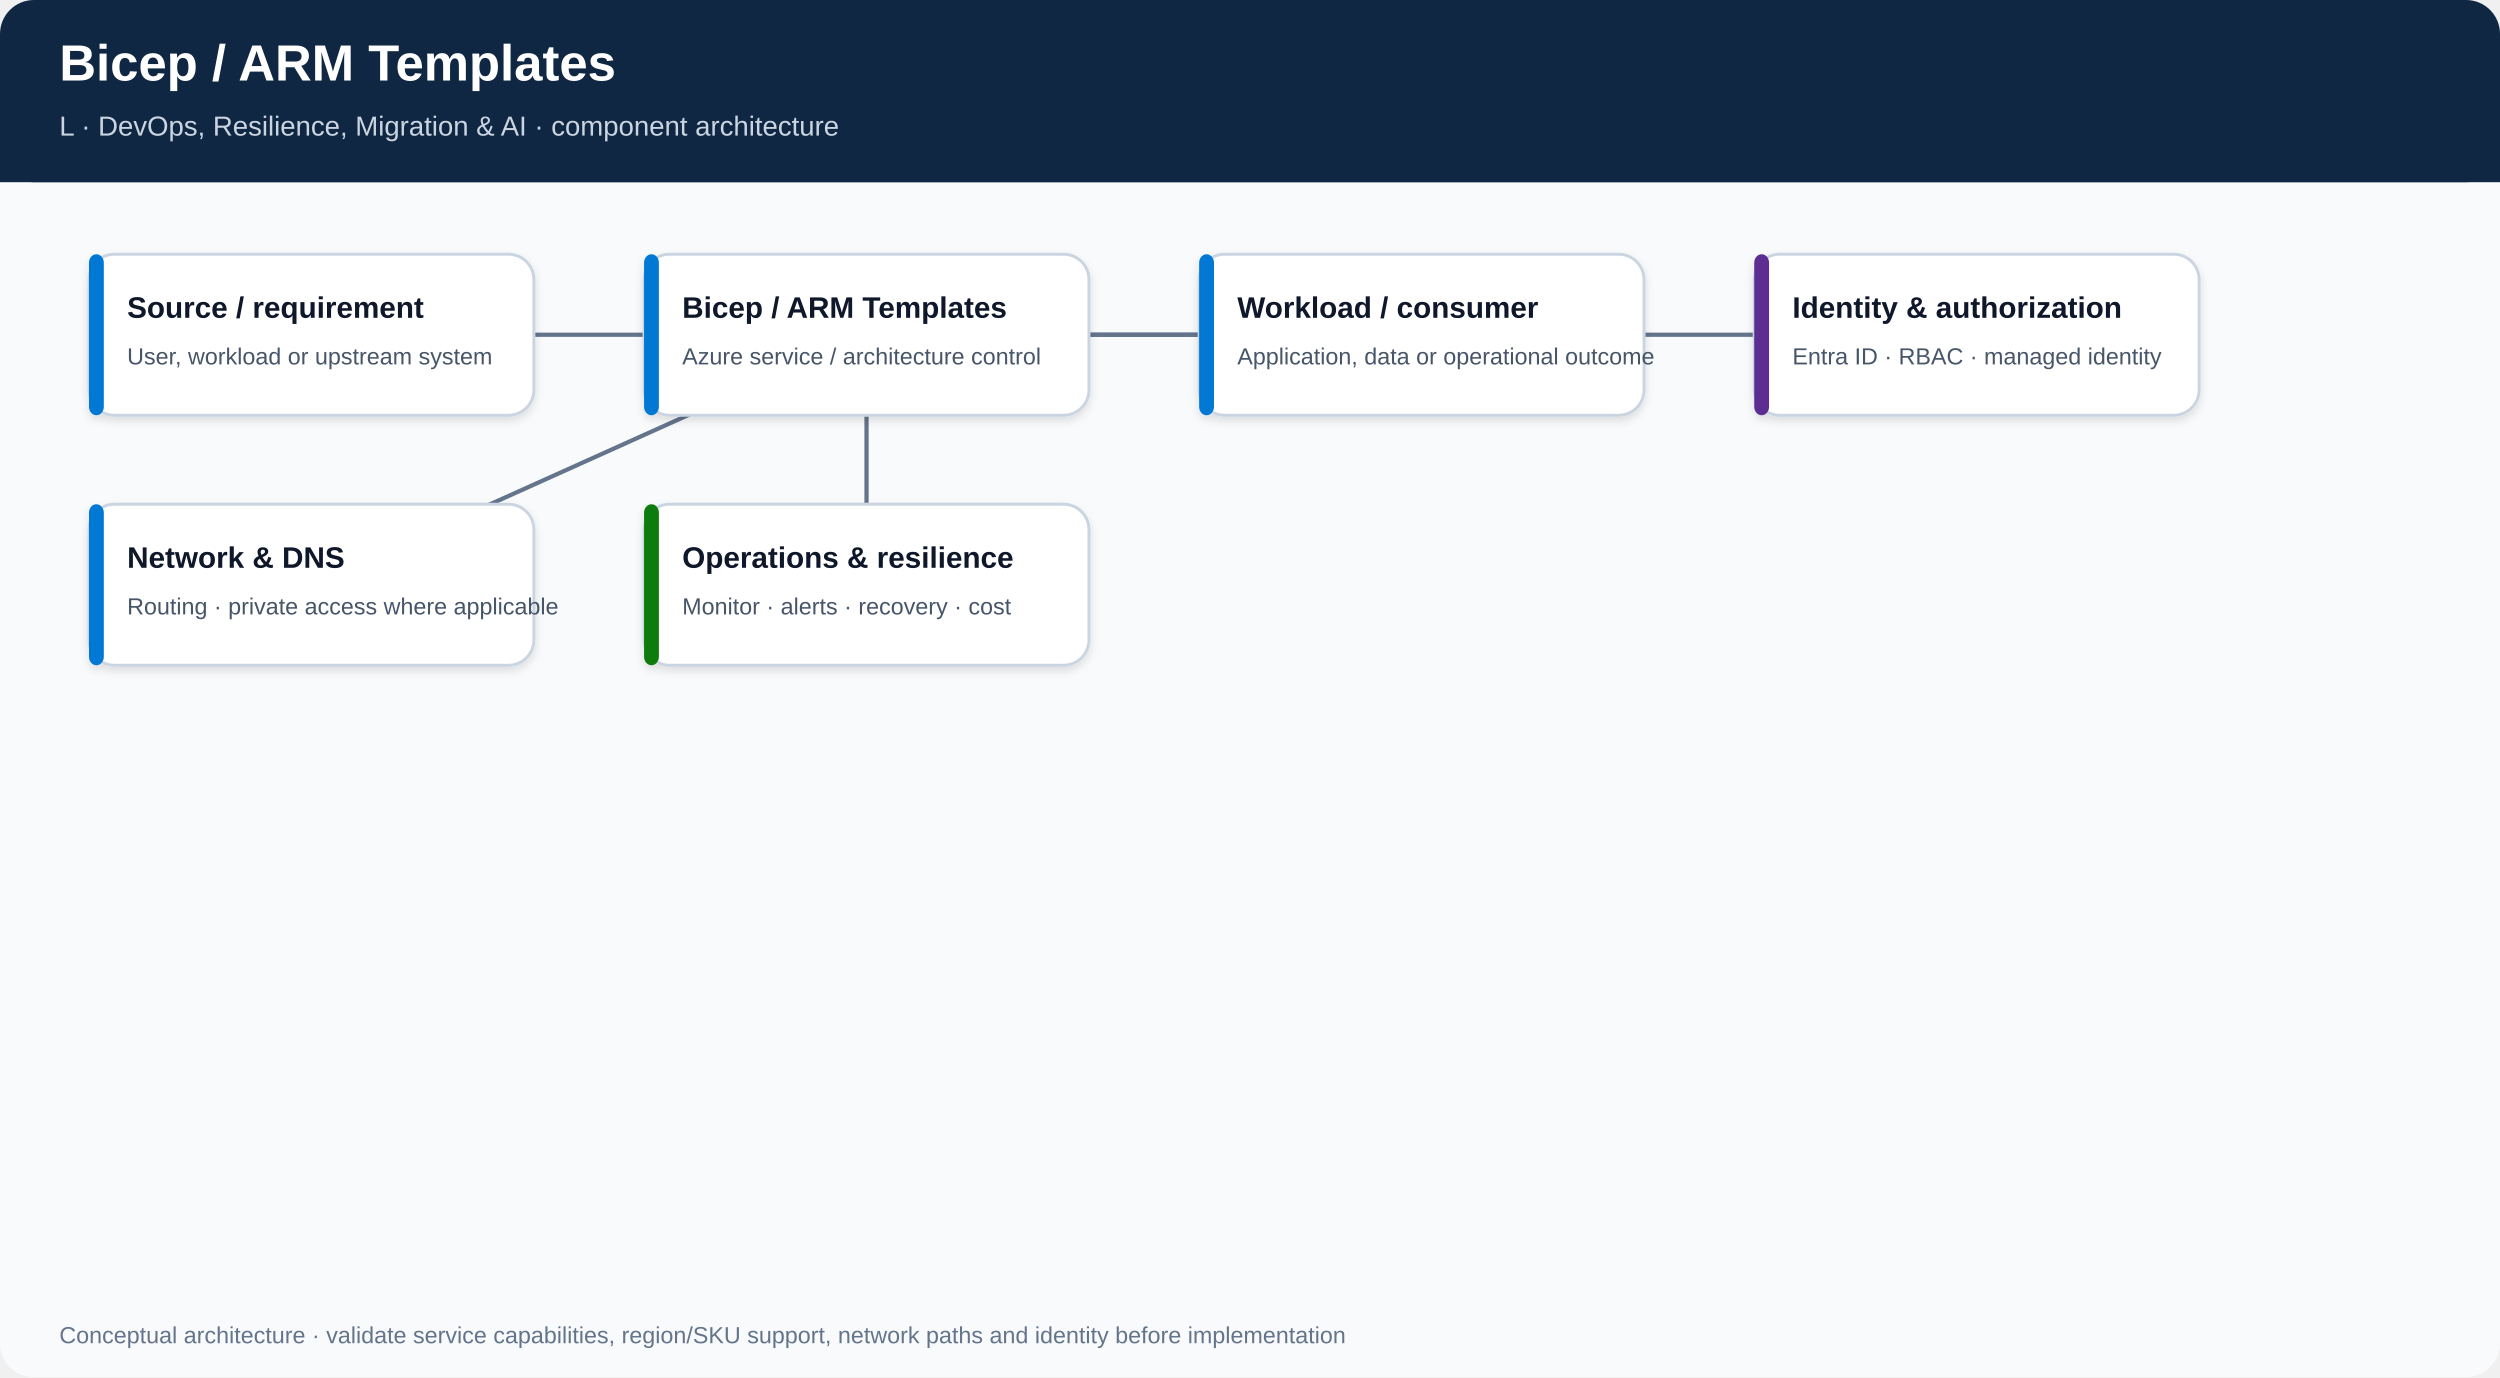
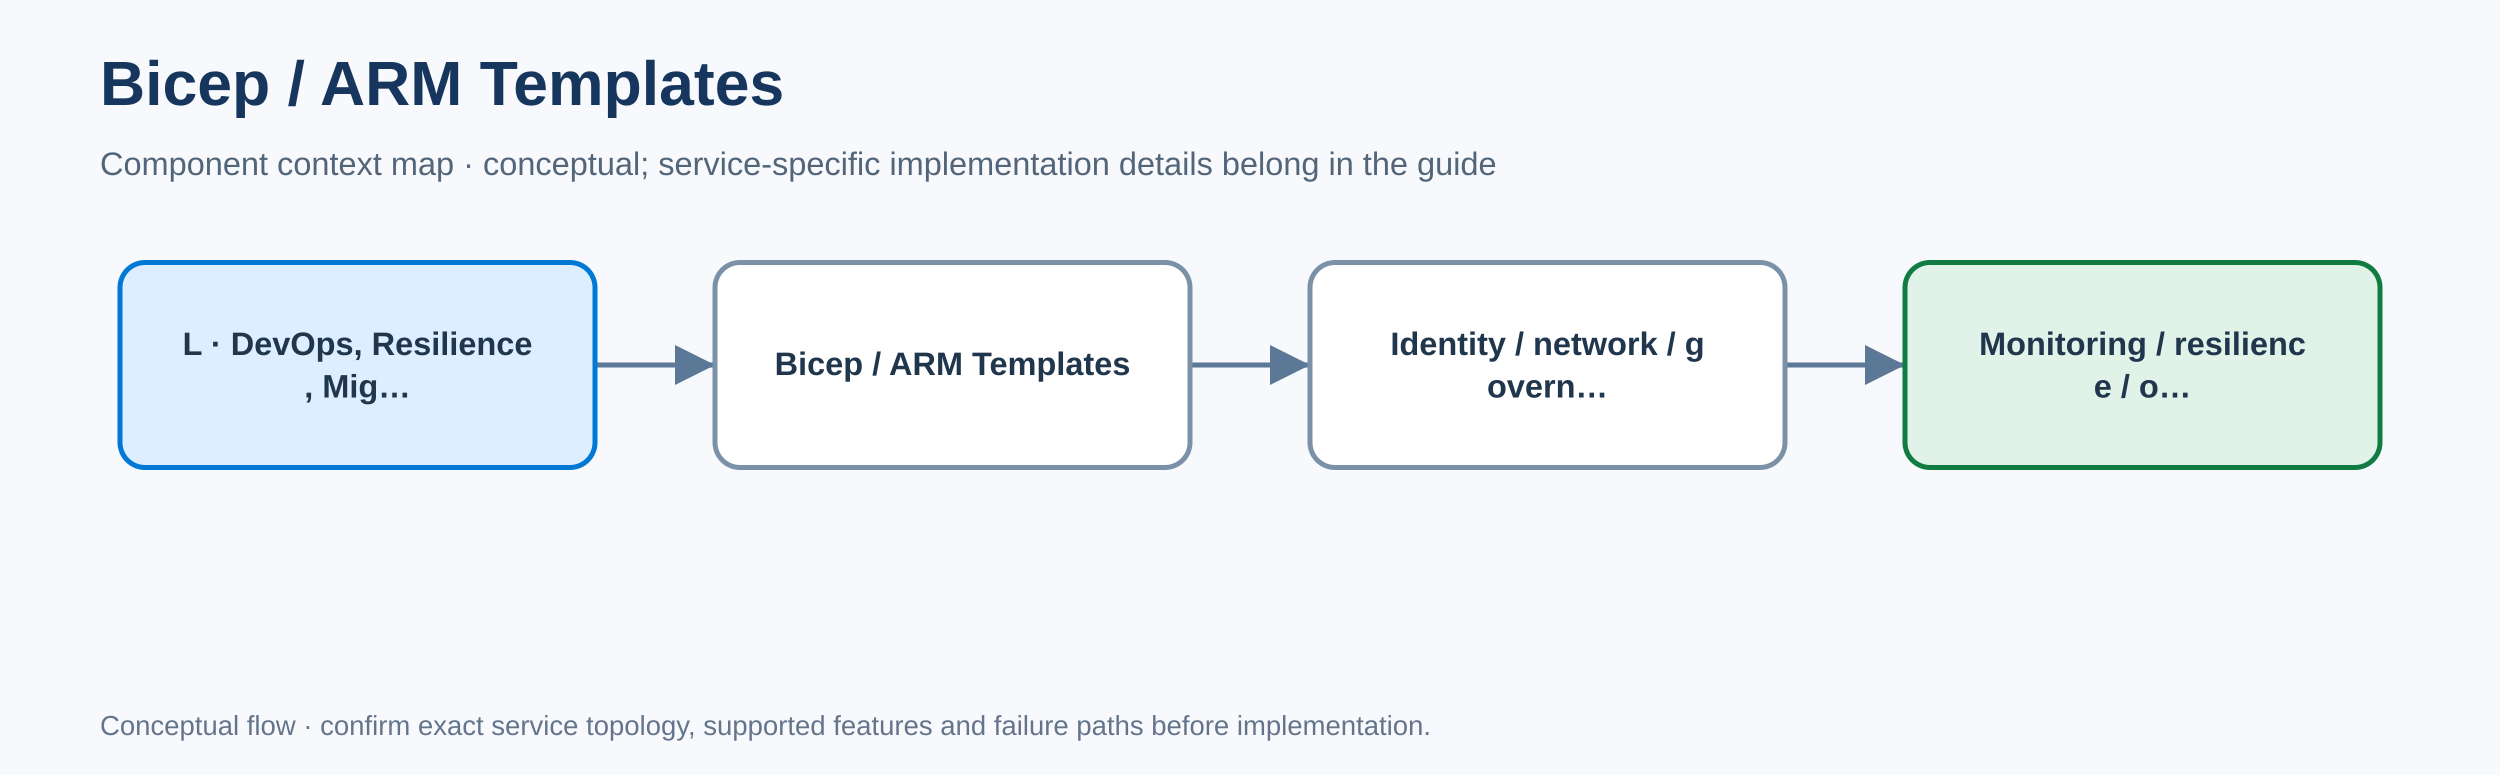
- <svg xmlns="http://www.w3.org/2000/svg" width="1180" height="650" viewBox="0 0 1180 650">
+ <svg xmlns="http://www.w3.org/2000/svg" width="1000" height="310" viewBox="0 0 1000 310">
+   <rect width="100%" height="100%" fill="#f7f9fc" />
+   <text x="40" y="42" font-family="Segoe UI,Arial" font-size="25" font-weight="700" fill="#17365d">Bicep / ARM Templates</text>
+   <text x="40" y="70" font-family="Segoe UI,Arial" font-size="13" fill="#526579">Component context map · conceptual; service-specific implementation details belong in the guide</text>
+   <path d="M 238 146 L 286 146" fill="none" stroke="#5b7896" stroke-width="2" marker-end="url(#arrow)" />
+   <path d="M 476 146 L 524 146" fill="none" stroke="#5b7896" stroke-width="2" marker-end="url(#arrow)" />
+   <path d="M 714 146 L 762 146" fill="none" stroke="#5b7896" stroke-width="2" marker-end="url(#arrow)" />
  <defs>
    <marker id="arrow" markerWidth="10" markerHeight="8" refX="8" refY="4" orient="auto">
-       <path d="M0,0 L8,4 L0,8 Z" fill="#64748b" />
+       <path d="M0,0 L8,4 L0,8 z" fill="#5b7896" />
    </marker>
-     <filter id="shadow" x="-20%" y="-20%" width="140%" height="140%">
-       <feDropShadow dx="0" dy="2" stdDeviation="2" flood-opacity=".12" />
-     </filter>
  </defs>
-   <rect width="100%" height="100%" rx="16" fill="#f8fafc" />
-   <rect x="0" y="0" width="1180" height="86" rx="16" fill="#0f2742" />
-   <rect x="0" y="70" width="1180" height="16" fill="#0f2742" />
-   <text x="28" y="38" font-family="Segoe UI,Arial" font-size="24" font-weight="700" fill="#fff">Bicep / ARM Templates</text>
-   <text x="28" y="64" font-family="Segoe UI,Arial" font-size="13" fill="#cbd5e1">L · DevOps, Resilience, Migration &amp; AI · component architecture</text>
-   <path d="M 147 158 L 409 158" fill="none" stroke="#64748b" stroke-width="2" marker-end="url(#arrow)" />
-   <path d="M 409 158 L 671 158" fill="none" stroke="#64748b" stroke-width="2" marker-end="url(#arrow)" />
-   <path d="M 933 158 L 409 158" fill="none" stroke="#64748b" stroke-width="2" marker-end="url(#arrow)" />
-   <path d="M 147 276 L 409 158" fill="none" stroke="#64748b" stroke-width="2" marker-end="url(#arrow)" />
-   <path d="M 409 276 L 409 158" fill="none" stroke="#64748b" stroke-width="2" marker-end="url(#arrow)" />
-   <g filter="url(#shadow)">
-     <rect x="42" y="120" width="210" height="76" rx="12" fill="#fff" stroke="#cbd5e1" stroke-width="1.4" />
-     <rect x="42" y="120" width="7" height="76" rx="4" fill="#0078D4" />
-   </g>
-   <text x="60" y="150" font-family="Segoe UI,Arial" font-size="14" font-weight="700" fill="#0f172a">Source / requirement</text>
-   <text x="60" y="172" font-family="Segoe UI,Arial" font-size="11" fill="#475569">User, workload or upstream system</text>
-   <g filter="url(#shadow)">
-     <rect x="304" y="120" width="210" height="76" rx="12" fill="#fff" stroke="#cbd5e1" stroke-width="1.4" />
-     <rect x="304" y="120" width="7" height="76" rx="4" fill="#0078D4" />
-   </g>
-   <text x="322" y="150" font-family="Segoe UI,Arial" font-size="14" font-weight="700" fill="#0f172a">Bicep / ARM Templates</text>
-   <text x="322" y="172" font-family="Segoe UI,Arial" font-size="11" fill="#475569">Azure service / architecture control</text>
-   <g filter="url(#shadow)">
-     <rect x="566" y="120" width="210" height="76" rx="12" fill="#fff" stroke="#cbd5e1" stroke-width="1.4" />
-     <rect x="566" y="120" width="7" height="76" rx="4" fill="#0078D4" />
-   </g>
-   <text x="584" y="150" font-family="Segoe UI,Arial" font-size="14" font-weight="700" fill="#0f172a">Workload / consumer</text>
-   <text x="584" y="172" font-family="Segoe UI,Arial" font-size="11" fill="#475569">Application, data or operational outcome</text>
-   <g filter="url(#shadow)">
-     <rect x="828" y="120" width="210" height="76" rx="12" fill="#fff" stroke="#cbd5e1" stroke-width="1.4" />
-     <rect x="828" y="120" width="7" height="76" rx="4" fill="#5C2D91" />
-   </g>
-   <text x="846" y="150" font-family="Segoe UI,Arial" font-size="14" font-weight="700" fill="#0f172a">Identity &amp; authorization</text>
-   <text x="846" y="172" font-family="Segoe UI,Arial" font-size="11" fill="#475569">Entra ID · RBAC · managed identity</text>
-   <g filter="url(#shadow)">
-     <rect x="42" y="238" width="210" height="76" rx="12" fill="#fff" stroke="#cbd5e1" stroke-width="1.4" />
-     <rect x="42" y="238" width="7" height="76" rx="4" fill="#0078D4" />
-   </g>
-   <text x="60" y="268" font-family="Segoe UI,Arial" font-size="14" font-weight="700" fill="#0f172a">Network &amp; DNS</text>
-   <text x="60" y="290" font-family="Segoe UI,Arial" font-size="11" fill="#475569">Routing · private access where applicable</text>
-   <g filter="url(#shadow)">
-     <rect x="304" y="238" width="210" height="76" rx="12" fill="#fff" stroke="#cbd5e1" stroke-width="1.4" />
-     <rect x="304" y="238" width="7" height="76" rx="4" fill="#107C10" />
-   </g>
-   <text x="322" y="268" font-family="Segoe UI,Arial" font-size="14" font-weight="700" fill="#0f172a">Operations &amp; resilience</text>
-   <text x="322" y="290" font-family="Segoe UI,Arial" font-size="11" fill="#475569">Monitor · alerts · recovery · cost</text>
-   <text x="28" y="634" font-family="Segoe UI,Arial" font-size="11" fill="#64748b">Conceptual architecture · validate service capabilities, region/SKU support, network paths and identity before implementation</text>
+   <rect x="48" y="105" width="190" height="82" rx="10" fill="#dceeff" stroke="#0078d4" stroke-width="2" />
+   <text x="143" y="142" text-anchor="middle" font-family="Segoe UI,Arial" font-size="13" font-weight="600" fill="#20364d">L · DevOps, Resilience</text>
+   <text x="143" y="159" text-anchor="middle" font-family="Segoe UI,Arial" font-size="13" font-weight="600" fill="#20364d">, Mig…</text>
+   <rect x="286" y="105" width="190" height="82" rx="10" fill="#ffffff" stroke="#7b91a8" stroke-width="2" />
+   <text x="381" y="150" text-anchor="middle" font-family="Segoe UI,Arial" font-size="13" font-weight="600" fill="#20364d">Bicep / ARM Templates</text>
+   <rect x="524" y="105" width="190" height="82" rx="10" fill="#ffffff" stroke="#7b91a8" stroke-width="2" />
+   <text x="619" y="142" text-anchor="middle" font-family="Segoe UI,Arial" font-size="13" font-weight="600" fill="#20364d">Identity / network / g</text>
+   <text x="619" y="159" text-anchor="middle" font-family="Segoe UI,Arial" font-size="13" font-weight="600" fill="#20364d">overn…</text>
+   <rect x="762" y="105" width="190" height="82" rx="10" fill="#e1f3e8" stroke="#107c41" stroke-width="2" />
+   <text x="857" y="142" text-anchor="middle" font-family="Segoe UI,Arial" font-size="13" font-weight="600" fill="#20364d">Monitoring / resilienc</text>
+   <text x="857" y="159" text-anchor="middle" font-family="Segoe UI,Arial" font-size="13" font-weight="600" fill="#20364d">e / o…</text>
+   <text x="40" y="294" font-family="Segoe UI,Arial" font-size="11" fill="#64748b">Conceptual flow · confirm exact service topology, supported features and failure paths before implementation.</text>
</svg>
